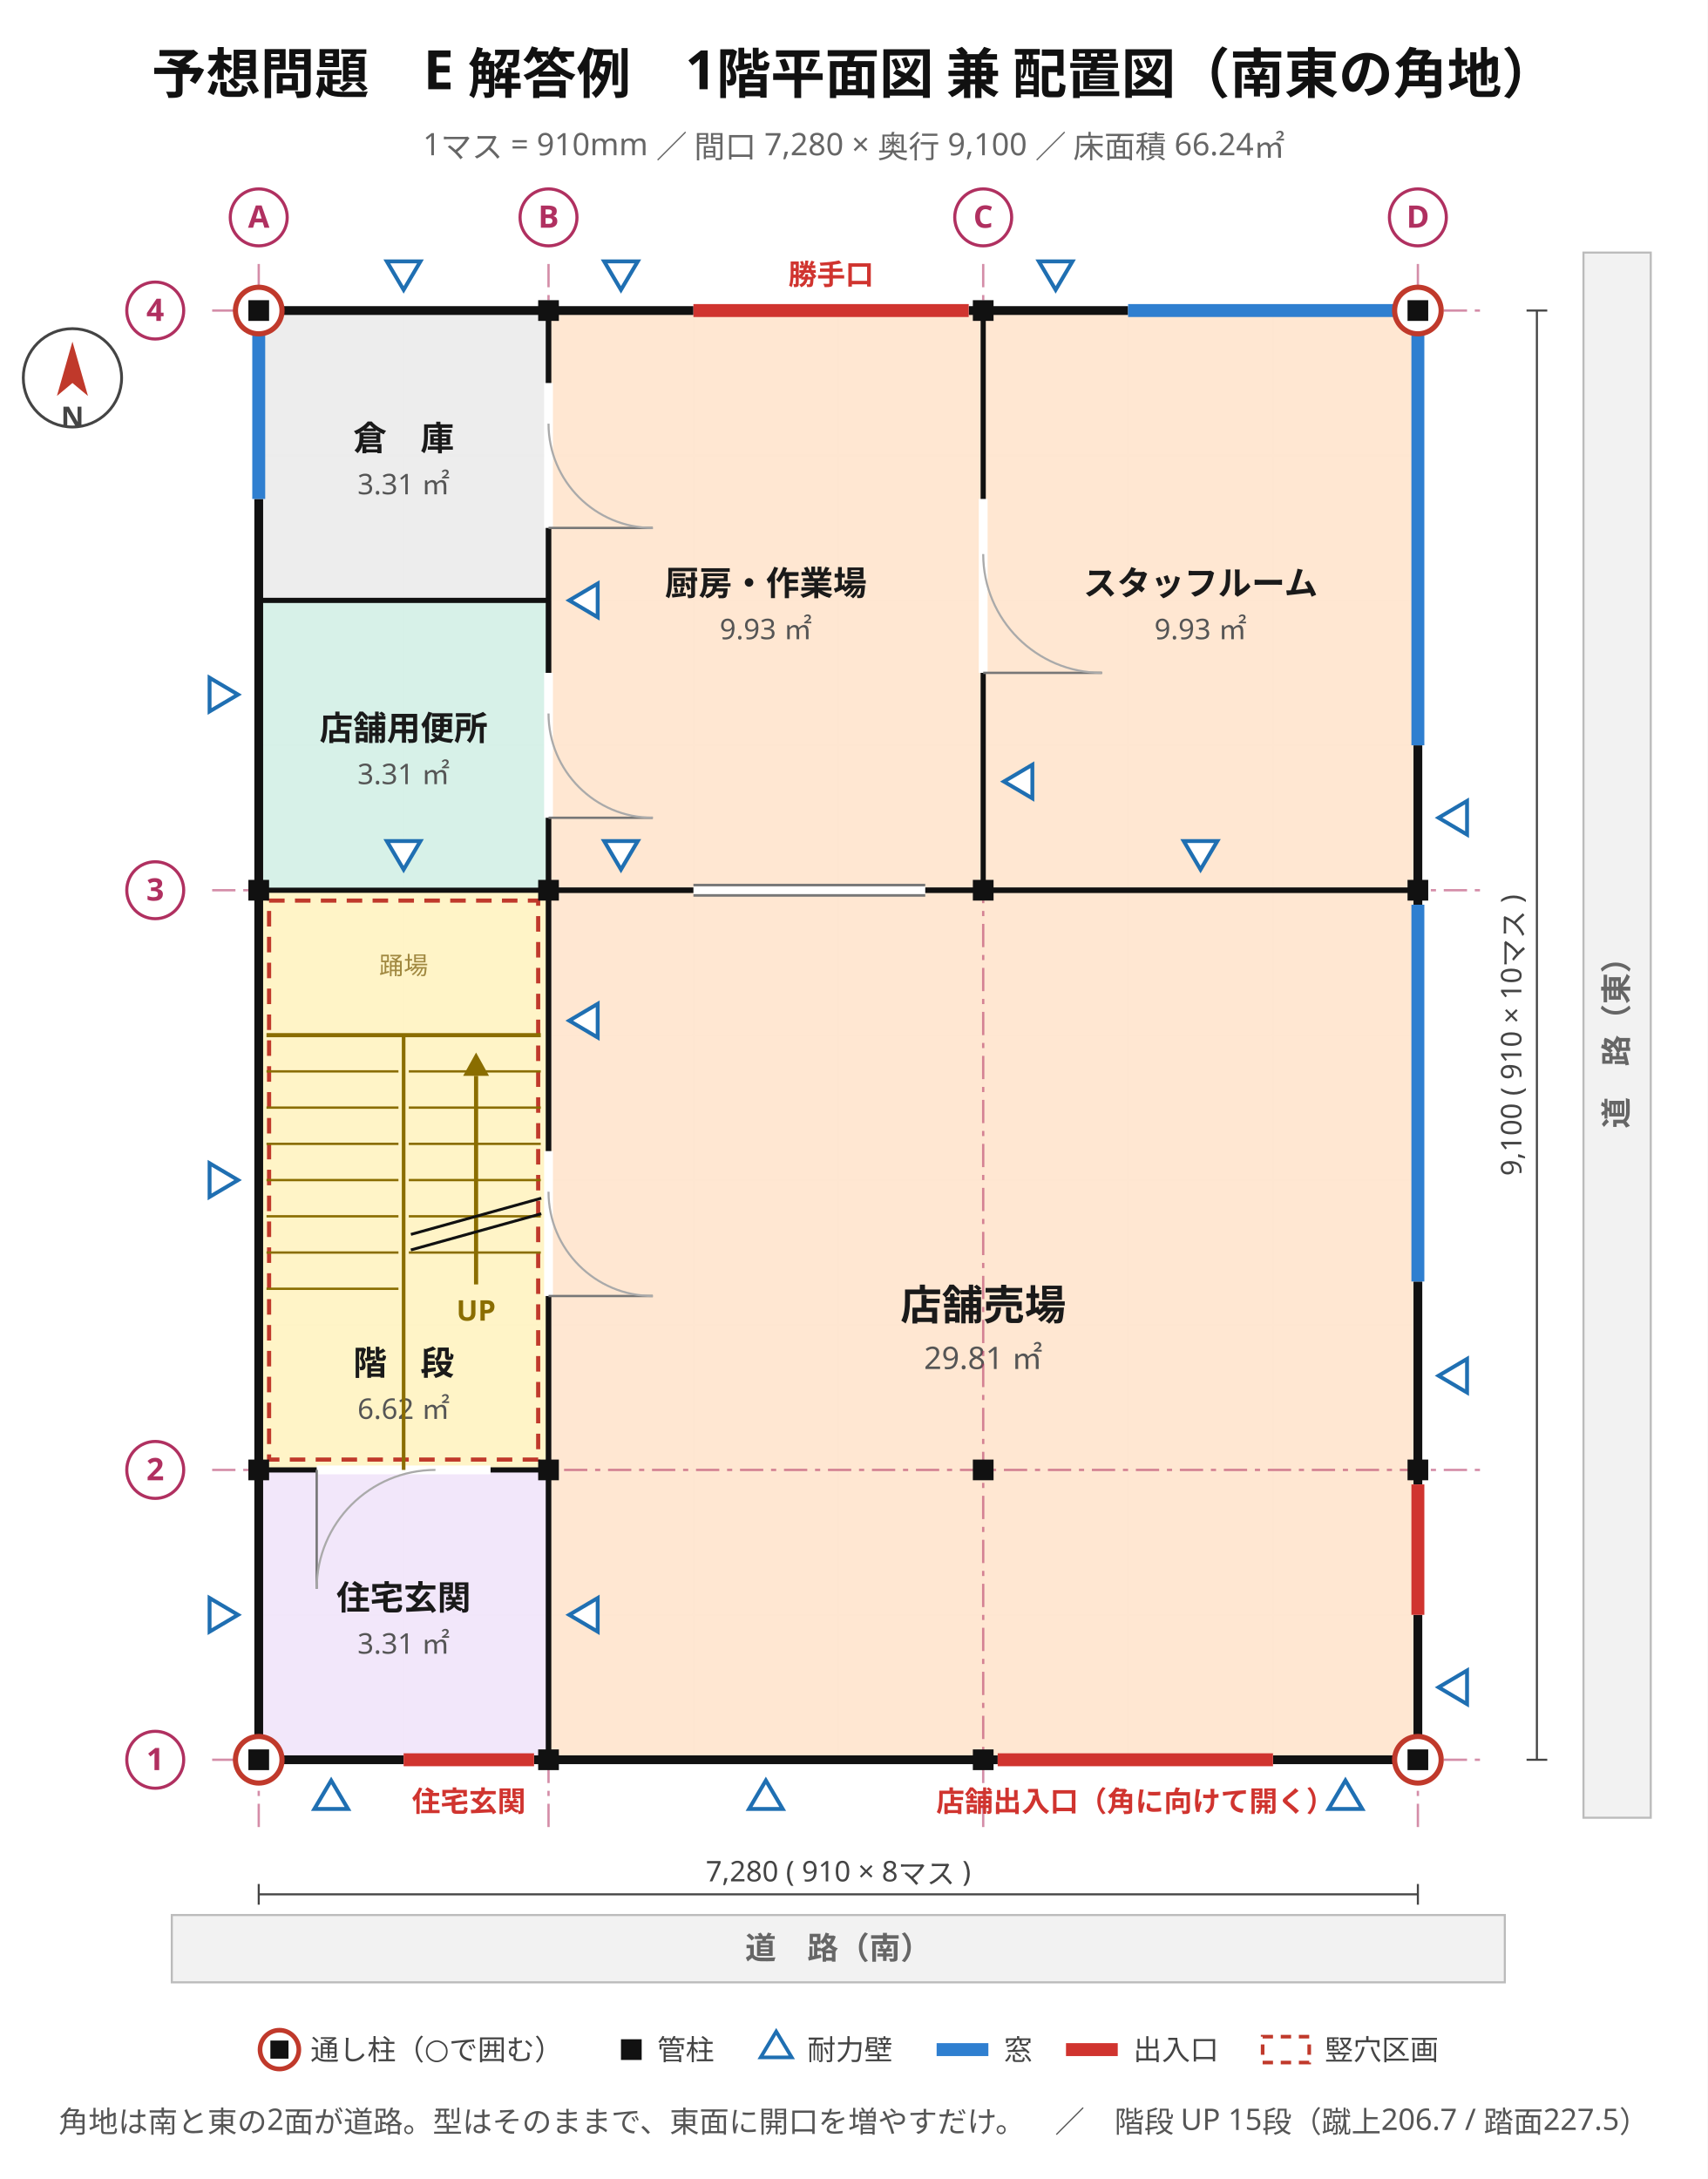
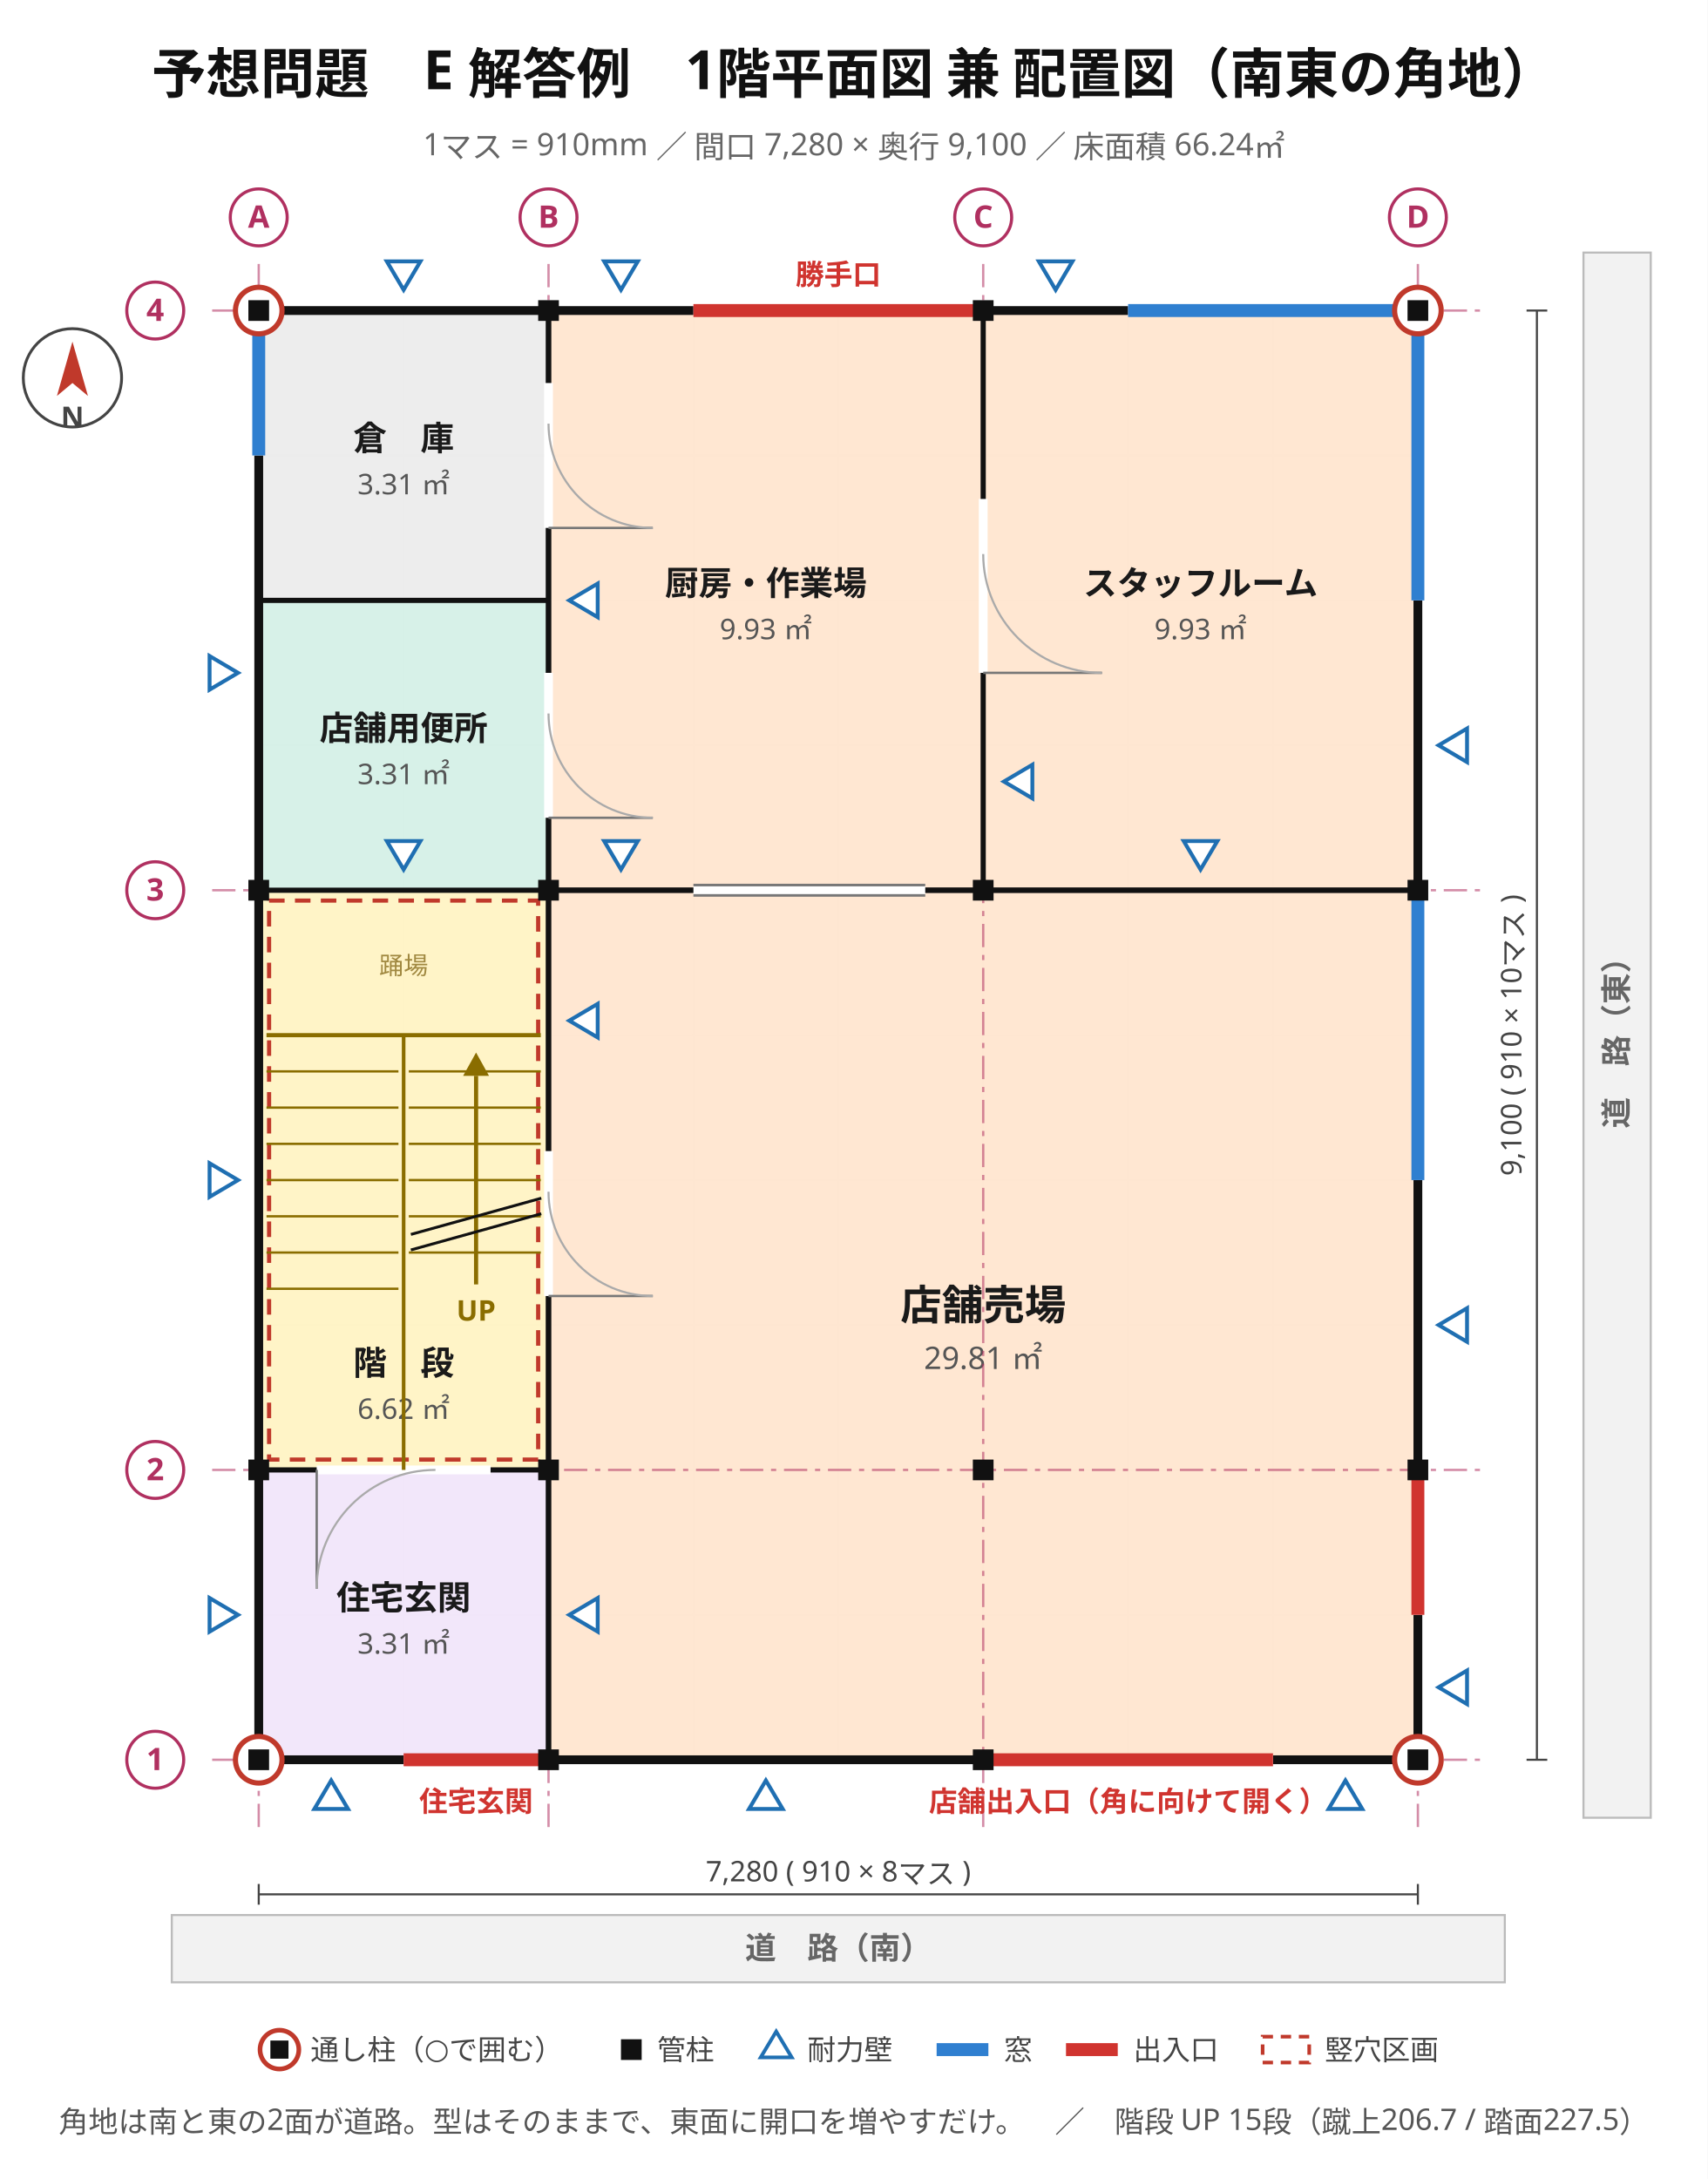
<svg xmlns="http://www.w3.org/2000/svg" viewBox="0 0 660 842" width="660" height="842" font-family="'Hiragino Sans','Hiragino Kaku Gothic ProN','Noto Sans JP','Yu Gothic',Meiryo,'IPAGothic',sans-serif">
  <rect width="660" height="842" fill="#ffffff" />
  <text x="330" y="36" font-size="21" text-anchor="middle" fill="#111" font-weight="700" font-family="'Hiragino Sans','Hiragino Kaku Gothic ProN','Noto Sans JP','Yu Gothic',Meiryo,'IPAGothic',sans-serif">予想問題　E 解答例　1階平面図 兼 配置図（南東の角地）</text>
  <text x="330" y="60" font-size="12" text-anchor="middle" fill="#666" font-weight="400" font-family="'Hiragino Sans','Hiragino Kaku Gothic ProN','Noto Sans JP','Yu Gothic',Meiryo,'IPAGothic',sans-serif">1マス = 910mm ／ 間口 7,280 × 奥行 9,100 ／ 床面積 66.24㎡</text>
  <line x1="100" y1="120" x2="100" y2="680" stroke="#e8e8e8" stroke-width="0.7" />
  <line x1="156" y1="120" x2="156" y2="680" stroke="#e8e8e8" stroke-width="0.7" />
  <line x1="212" y1="120" x2="212" y2="680" stroke="#e8e8e8" stroke-width="0.7" />
  <line x1="268" y1="120" x2="268" y2="680" stroke="#e8e8e8" stroke-width="0.7" />
  <line x1="324" y1="120" x2="324" y2="680" stroke="#e8e8e8" stroke-width="0.7" />
  <line x1="380" y1="120" x2="380" y2="680" stroke="#e8e8e8" stroke-width="0.7" />
  <line x1="436" y1="120" x2="436" y2="680" stroke="#e8e8e8" stroke-width="0.7" />
  <line x1="492" y1="120" x2="492" y2="680" stroke="#e8e8e8" stroke-width="0.7" />
  <line x1="548" y1="120" x2="548" y2="680" stroke="#e8e8e8" stroke-width="0.7" />
  <line x1="100" y1="680" x2="548" y2="680" stroke="#e8e8e8" stroke-width="0.7" />
  <line x1="100" y1="624" x2="548" y2="624" stroke="#e8e8e8" stroke-width="0.7" />
  <line x1="100" y1="568" x2="548" y2="568" stroke="#e8e8e8" stroke-width="0.7" />
  <line x1="100" y1="512" x2="548" y2="512" stroke="#e8e8e8" stroke-width="0.7" />
  <line x1="100" y1="456" x2="548" y2="456" stroke="#e8e8e8" stroke-width="0.7" />
  <line x1="100" y1="400" x2="548" y2="400" stroke="#e8e8e8" stroke-width="0.7" />
  <line x1="100" y1="344" x2="548" y2="344" stroke="#e8e8e8" stroke-width="0.7" />
  <line x1="100" y1="288" x2="548" y2="288" stroke="#e8e8e8" stroke-width="0.7" />
  <line x1="100" y1="232" x2="548" y2="232" stroke="#e8e8e8" stroke-width="0.7" />
  <line x1="100" y1="176" x2="548" y2="176" stroke="#e8e8e8" stroke-width="0.7" />
  <line x1="100" y1="120" x2="548" y2="120" stroke="#e8e8e8" stroke-width="0.7" />
  <rect x="100" y="568" width="112" height="112" fill="#f1e6fa" stroke="#8b62b5" stroke-width="1.2" opacity="0.95" />
  <text x="156" y="622" font-size="13" text-anchor="middle" fill="#1a1a1a" font-weight="700" font-family="'Hiragino Sans','Hiragino Kaku Gothic ProN','Noto Sans JP','Yu Gothic',Meiryo,'IPAGothic',sans-serif">住宅玄関</text>
  <text x="156" y="639" font-size="11" text-anchor="middle" fill="#555" font-weight="400" font-family="'Hiragino Sans','Hiragino Kaku Gothic ProN','Noto Sans JP','Yu Gothic',Meiryo,'IPAGothic',sans-serif">3.31 ㎡</text>
  <rect x="100" y="344" width="112" height="224" fill="#fff3c4" stroke="#bb9508" stroke-width="1.2" opacity="0.95" />
  <text x="156" y="531.28" font-size="13" text-anchor="middle" fill="#1a1a1a" font-weight="700" font-family="'Hiragino Sans','Hiragino Kaku Gothic ProN','Noto Sans JP','Yu Gothic',Meiryo,'IPAGothic',sans-serif">階　段</text>
  <text x="156" y="548.28" font-size="11" text-anchor="middle" fill="#555" font-weight="400" font-family="'Hiragino Sans','Hiragino Kaku Gothic ProN','Noto Sans JP','Yu Gothic',Meiryo,'IPAGothic',sans-serif">6.62 ㎡</text>
  <rect x="100" y="232" width="112" height="112" fill="#d5f0e7" stroke="#2f9077" stroke-width="1.2" opacity="0.95" />
  <text x="156" y="286" font-size="13" text-anchor="middle" fill="#1a1a1a" font-weight="700" font-family="'Hiragino Sans','Hiragino Kaku Gothic ProN','Noto Sans JP','Yu Gothic',Meiryo,'IPAGothic',sans-serif">店舗用便所</text>
  <text x="156" y="303" font-size="11" text-anchor="middle" fill="#555" font-weight="400" font-family="'Hiragino Sans','Hiragino Kaku Gothic ProN','Noto Sans JP','Yu Gothic',Meiryo,'IPAGothic',sans-serif">3.31 ㎡</text>
  <rect x="100" y="120" width="112" height="112" fill="#ececec" stroke="#8a8a8a" stroke-width="1.2" opacity="0.95" />
  <text x="156" y="174" font-size="13" text-anchor="middle" fill="#1a1a1a" font-weight="700" font-family="'Hiragino Sans','Hiragino Kaku Gothic ProN','Noto Sans JP','Yu Gothic',Meiryo,'IPAGothic',sans-serif">倉　庫</text>
  <text x="156" y="191" font-size="11" text-anchor="middle" fill="#555" font-weight="400" font-family="'Hiragino Sans','Hiragino Kaku Gothic ProN','Noto Sans JP','Yu Gothic',Meiryo,'IPAGothic',sans-serif">3.31 ㎡</text>
  <rect x="212" y="344" width="336" height="336" fill="#ffe6d0" stroke="#c9762f" stroke-width="1.2" opacity="0.95" />
  <text x="380" y="510" font-size="16" text-anchor="middle" fill="#1a1a1a" font-weight="700" font-family="'Hiragino Sans','Hiragino Kaku Gothic ProN','Noto Sans JP','Yu Gothic',Meiryo,'IPAGothic',sans-serif">店舗売場</text>
  <text x="380" y="529" font-size="12" text-anchor="middle" fill="#555" font-weight="400" font-family="'Hiragino Sans','Hiragino Kaku Gothic ProN','Noto Sans JP','Yu Gothic',Meiryo,'IPAGothic',sans-serif">29.81 ㎡</text>
  <rect x="212" y="120" width="168" height="224" fill="#ffe6d0" stroke="#c9762f" stroke-width="1.2" opacity="0.95" />
  <text x="296" y="230" font-size="13" text-anchor="middle" fill="#1a1a1a" font-weight="700" font-family="'Hiragino Sans','Hiragino Kaku Gothic ProN','Noto Sans JP','Yu Gothic',Meiryo,'IPAGothic',sans-serif">厨房・作業場</text>
  <text x="296" y="247" font-size="11" text-anchor="middle" fill="#555" font-weight="400" font-family="'Hiragino Sans','Hiragino Kaku Gothic ProN','Noto Sans JP','Yu Gothic',Meiryo,'IPAGothic',sans-serif">9.93 ㎡</text>
  <rect x="380" y="120" width="168" height="224" fill="#ffe6d0" stroke="#c9762f" stroke-width="1.2" opacity="0.95" />
  <text x="464" y="230" font-size="13" text-anchor="middle" fill="#1a1a1a" font-weight="700" font-family="'Hiragino Sans','Hiragino Kaku Gothic ProN','Noto Sans JP','Yu Gothic',Meiryo,'IPAGothic',sans-serif">スタッフルーム</text>
  <text x="464" y="247" font-size="11" text-anchor="middle" fill="#555" font-weight="400" font-family="'Hiragino Sans','Hiragino Kaku Gothic ProN','Noto Sans JP','Yu Gothic',Meiryo,'IPAGothic',sans-serif">9.93 ㎡</text>
  <line x1="100" y1="102" x2="100" y2="706" stroke="#b03060" stroke-width="0.9" stroke-dasharray="9 3 2 3" opacity="0.55" />
  <line x1="212" y1="102" x2="212" y2="706" stroke="#b03060" stroke-width="0.9" stroke-dasharray="9 3 2 3" opacity="0.55" />
  <line x1="380" y1="102" x2="380" y2="706" stroke="#b03060" stroke-width="0.9" stroke-dasharray="9 3 2 3" opacity="0.55" />
  <line x1="548" y1="102" x2="548" y2="706" stroke="#b03060" stroke-width="0.9" stroke-dasharray="9 3 2 3" opacity="0.55" />
  <line x1="82" y1="680" x2="574" y2="680" stroke="#b03060" stroke-width="0.9" stroke-dasharray="9 3 2 3" opacity="0.55" />
  <line x1="82" y1="568" x2="574" y2="568" stroke="#b03060" stroke-width="0.9" stroke-dasharray="9 3 2 3" opacity="0.55" />
  <line x1="82" y1="344" x2="574" y2="344" stroke="#b03060" stroke-width="0.9" stroke-dasharray="9 3 2 3" opacity="0.55" />
  <line x1="82" y1="120" x2="574" y2="120" stroke="#b03060" stroke-width="0.9" stroke-dasharray="9 3 2 3" opacity="0.55" />
  <rect x="100" y="120" width="448" height="560" stroke="#111" stroke-width="3.4" fill="none" />
-   <line x1="385.6" y1="680" x2="492" y2="680" stroke="#ffffff" stroke-width="4.2" />
-   <line x1="385.6" y1="680" x2="492" y2="680" stroke="#d0342f" stroke-width="5.0" />
-   <text x="438.8" y="700" font-size="11" text-anchor="middle" fill="#d0342f" font-weight="700" font-family="'Hiragino Sans','Hiragino Kaku Gothic ProN','Noto Sans JP','Yu Gothic',Meiryo,'IPAGothic',sans-serif">店舗出入口（角に向けて開く）</text>
-   <line x1="156" y1="680" x2="206.4" y2="680" stroke="#ffffff" stroke-width="4.2" />
-   <line x1="156" y1="680" x2="206.4" y2="680" stroke="#d0342f" stroke-width="5.0" />
-   <text x="181.2" y="700" font-size="11" text-anchor="middle" fill="#d0342f" font-weight="700" font-family="'Hiragino Sans','Hiragino Kaku Gothic ProN','Noto Sans JP','Yu Gothic',Meiryo,'IPAGothic',sans-serif">住宅玄関</text>
-   <line x1="548" y1="624" x2="548" y2="573.6" stroke="#ffffff" stroke-width="4.2" />
-   <line x1="548" y1="624" x2="548" y2="573.6" stroke="#d0342f" stroke-width="5.0" />
-   <line x1="548" y1="495.2" x2="548" y2="349.6" stroke="#ffffff" stroke-width="4.2" />
-   <line x1="548" y1="495.2" x2="548" y2="349.6" stroke="#2f7fd0" stroke-width="5.0" />
-   <line x1="548" y1="288" x2="548" y2="125.6" stroke="#ffffff" stroke-width="4.2" />
-   <line x1="548" y1="288" x2="548" y2="125.6" stroke="#2f7fd0" stroke-width="5.0" />
-   <line x1="268" y1="120" x2="374.4" y2="120" stroke="#ffffff" stroke-width="4.2" />
-   <line x1="268" y1="120" x2="374.4" y2="120" stroke="#d0342f" stroke-width="5.0" />
-   <text x="321.2" y="110" font-size="11" text-anchor="middle" fill="#d0342f" font-weight="700" font-family="'Hiragino Sans','Hiragino Kaku Gothic ProN','Noto Sans JP','Yu Gothic',Meiryo,'IPAGothic',sans-serif">勝手口</text>
-   <line x1="436" y1="120" x2="542.4" y2="120" stroke="#ffffff" stroke-width="4.2" />
-   <line x1="436" y1="120" x2="542.4" y2="120" stroke="#2f7fd0" stroke-width="5.0" />
-   <line x1="100" y1="192.8" x2="100" y2="125.6" stroke="#ffffff" stroke-width="4.2" />
-   <line x1="100" y1="192.8" x2="100" y2="125.6" stroke="#2f7fd0" stroke-width="5.0" />
+   <line x1="380" y1="680" x2="492" y2="680" stroke="#ffffff" stroke-width="4.2" />
+   <line x1="380" y1="680" x2="492" y2="680" stroke="#d0342f" stroke-width="5.0" />
+   <text x="436" y="700" font-size="11" text-anchor="middle" fill="#d0342f" font-weight="700" font-family="'Hiragino Sans','Hiragino Kaku Gothic ProN','Noto Sans JP','Yu Gothic',Meiryo,'IPAGothic',sans-serif">店舗出入口（角に向けて開く）</text>
+   <line x1="156" y1="680" x2="212" y2="680" stroke="#ffffff" stroke-width="4.2" />
+   <line x1="156" y1="680" x2="212" y2="680" stroke="#d0342f" stroke-width="5.0" />
+   <text x="184" y="700" font-size="11" text-anchor="middle" fill="#d0342f" font-weight="700" font-family="'Hiragino Sans','Hiragino Kaku Gothic ProN','Noto Sans JP','Yu Gothic',Meiryo,'IPAGothic',sans-serif">住宅玄関</text>
+   <line x1="548" y1="624" x2="548" y2="568" stroke="#ffffff" stroke-width="4.2" />
+   <line x1="548" y1="624" x2="548" y2="568" stroke="#d0342f" stroke-width="5.0" />
+   <line x1="548" y1="456" x2="548" y2="344" stroke="#ffffff" stroke-width="4.2" />
+   <line x1="548" y1="456" x2="548" y2="344" stroke="#2f7fd0" stroke-width="5.0" />
+   <line x1="548" y1="232" x2="548" y2="120" stroke="#ffffff" stroke-width="4.2" />
+   <line x1="548" y1="232" x2="548" y2="120" stroke="#2f7fd0" stroke-width="5.0" />
+   <line x1="268" y1="120" x2="380" y2="120" stroke="#ffffff" stroke-width="4.2" />
+   <line x1="268" y1="120" x2="380" y2="120" stroke="#d0342f" stroke-width="5.0" />
+   <text x="324" y="110" font-size="11" text-anchor="middle" fill="#d0342f" font-weight="700" font-family="'Hiragino Sans','Hiragino Kaku Gothic ProN','Noto Sans JP','Yu Gothic',Meiryo,'IPAGothic',sans-serif">勝手口</text>
+   <line x1="436" y1="120" x2="548" y2="120" stroke="#ffffff" stroke-width="4.2" />
+   <line x1="436" y1="120" x2="548" y2="120" stroke="#2f7fd0" stroke-width="5.0" />
+   <line x1="100" y1="176" x2="100" y2="120" stroke="#ffffff" stroke-width="4.2" />
+   <line x1="100" y1="176" x2="100" y2="120" stroke="#2f7fd0" stroke-width="5.0" />
+   <line x1="212" y1="344" x2="380" y2="344" stroke="#111" stroke-width="2.0" />
+   <line x1="212" y1="344" x2="548" y2="344" stroke="#111" stroke-width="2.0" />
+   <line x1="212" y1="344" x2="212" y2="120" stroke="#111" stroke-width="2.0" />
+   <line x1="212" y1="568" x2="212" y2="344" stroke="#111" stroke-width="2.0" />
+   <line x1="212" y1="232" x2="212" y2="120" stroke="#111" stroke-width="2.0" />
+   <line x1="212" y1="680" x2="212" y2="344" stroke="#111" stroke-width="2.0" />
+   <line x1="380" y1="344" x2="380" y2="120" stroke="#111" stroke-width="2.0" />
+   <line x1="100" y1="568" x2="212" y2="568" stroke="#111" stroke-width="2.0" />
  <line x1="380" y1="344" x2="548" y2="344" stroke="#111" stroke-width="2.0" />
-   <line x1="380" y1="344" x2="380" y2="120" stroke="#111" stroke-width="2.0" />
+   <line x1="100" y1="232" x2="212" y2="232" stroke="#111" stroke-width="2.0" />
+   <line x1="212" y1="680" x2="212" y2="568" stroke="#111" stroke-width="2.0" />
  <line x1="100" y1="344" x2="212" y2="344" stroke="#111" stroke-width="2.0" />
  <line x1="212" y1="344" x2="212" y2="232" stroke="#111" stroke-width="2.0" />
-   <line x1="212" y1="344" x2="212" y2="120" stroke="#111" stroke-width="2.0" />
-   <line x1="212" y1="568" x2="212" y2="344" stroke="#111" stroke-width="2.0" />
-   <line x1="100" y1="232" x2="212" y2="232" stroke="#111" stroke-width="2.0" />
-   <line x1="100" y1="568" x2="212" y2="568" stroke="#111" stroke-width="2.0" />
-   <line x1="212" y1="344" x2="380" y2="344" stroke="#111" stroke-width="2.0" />
-   <line x1="212" y1="344" x2="548" y2="344" stroke="#111" stroke-width="2.0" />
-   <line x1="212" y1="232" x2="212" y2="120" stroke="#111" stroke-width="2.0" />
-   <line x1="212" y1="680" x2="212" y2="344" stroke="#111" stroke-width="2.0" />
-   <line x1="212" y1="680" x2="212" y2="568" stroke="#111" stroke-width="2.0" />
  <line x1="122.4" y1="568" x2="189.6" y2="568" stroke="#ffffff" stroke-width="3.4" />
  <line x1="122.4" y1="568" x2="122.4" y2="613.92" stroke="#777" stroke-width="0.9" />
  <path d="M 122.4 613.9 A 45.9 45.9 0 0 1 168.3 568.0" stroke="#aaa" stroke-width="0.8" fill="none" />
  <line x1="212" y1="500.8" x2="212" y2="444.8" stroke="#ffffff" stroke-width="3.4" />
  <line x1="212" y1="500.8" x2="252.32" y2="500.8" stroke="#777" stroke-width="0.9" />
  <path d="M 252.3 500.8 A 40.3 40.3 0 0 1 212.0 460.5" stroke="#aaa" stroke-width="0.8" fill="none" />
  <line x1="268" y1="344" x2="357.6" y2="344" stroke="#ffffff" stroke-width="3.4" />
  <line x1="268" y1="342" x2="357.6" y2="342" stroke="#777" stroke-width="1.0" />
  <line x1="268" y1="346" x2="357.6" y2="346" stroke="#777" stroke-width="1.0" />
  <line x1="212" y1="316" x2="212" y2="260" stroke="#ffffff" stroke-width="3.4" />
  <line x1="212" y1="316" x2="252.32" y2="316" stroke="#777" stroke-width="0.9" />
  <path d="M 252.3 316.0 A 40.3 40.3 0 0 1 212.0 275.7" stroke="#aaa" stroke-width="0.8" fill="none" />
  <line x1="212" y1="204" x2="212" y2="148" stroke="#ffffff" stroke-width="3.4" />
  <line x1="212" y1="204" x2="252.32" y2="204" stroke="#777" stroke-width="0.9" />
  <path d="M 252.3 204.0 A 40.3 40.3 0 0 1 212.0 163.7" stroke="#aaa" stroke-width="0.8" fill="none" />
  <line x1="380" y1="260" x2="380" y2="192.8" stroke="#ffffff" stroke-width="3.4" />
  <line x1="380" y1="260" x2="425.92" y2="260" stroke="#777" stroke-width="0.9" />
  <path d="M 425.9 260.0 A 45.9 45.9 0 0 1 380.0 214.1" stroke="#aaa" stroke-width="0.8" fill="none" />
  <rect x="104" y="348" width="104" height="216" fill="none" stroke="#c0392b" stroke-width="1.6" stroke-dasharray="6 4" />
  <line x1="103" y1="400" x2="209" y2="400" stroke="#8a6d00" stroke-width="1.6" />
  <line x1="156" y1="568" x2="156" y2="400" stroke="#8a6d00" stroke-width="1.4" />
  <line x1="158" y1="414" x2="209" y2="414" stroke="#8a6d00" stroke-width="0.9" />
  <line x1="158" y1="428" x2="209" y2="428" stroke="#8a6d00" stroke-width="0.9" />
  <line x1="158" y1="442" x2="209" y2="442" stroke="#8a6d00" stroke-width="0.9" />
  <line x1="158" y1="456" x2="209" y2="456" stroke="#8a6d00" stroke-width="0.9" />
  <line x1="158" y1="470" x2="209" y2="470" stroke="#8a6d00" stroke-width="0.9" />
  <line x1="158" y1="484" x2="209" y2="484" stroke="#8a6d00" stroke-width="0.9" />
  <line x1="103" y1="414" x2="154" y2="414" stroke="#8a6d00" stroke-width="0.9" />
  <line x1="103" y1="428" x2="154" y2="428" stroke="#8a6d00" stroke-width="0.9" />
  <line x1="103" y1="442" x2="154" y2="442" stroke="#8a6d00" stroke-width="0.9" />
  <line x1="103" y1="456" x2="154" y2="456" stroke="#8a6d00" stroke-width="0.9" />
  <line x1="103" y1="470" x2="154" y2="470" stroke="#8a6d00" stroke-width="0.9" />
  <line x1="103" y1="484" x2="154" y2="484" stroke="#8a6d00" stroke-width="0.9" />
  <line x1="103" y1="498" x2="154" y2="498" stroke="#8a6d00" stroke-width="0.9" />
  <line x1="184" y1="496.32" x2="184" y2="415.72" stroke="#8a6d00" stroke-width="1.6" />
  <polygon points="184,406.72 179,415.72 189,415.72" fill="#8a6d00" />
  <text x="184" y="510.32" font-size="11" text-anchor="middle" fill="#8a6d00" font-weight="700" font-family="'Hiragino Sans','Hiragino Kaku Gothic ProN','Noto Sans JP','Yu Gothic',Meiryo,'IPAGothic',sans-serif">UP</text>
  <line x1="158.8" y1="477" x2="209.2" y2="463" stroke="#111" stroke-width="1.1" />
  <line x1="158.8" y1="483" x2="209.2" y2="469" stroke="#111" stroke-width="1.1" />
  <text x="156" y="376.48" font-size="9.5" text-anchor="middle" fill="#a08840" font-weight="400" font-family="'Hiragino Sans','Hiragino Kaku Gothic ProN','Noto Sans JP','Yu Gothic',Meiryo,'IPAGothic',sans-serif">踊場</text>
  <polygon points="92,624 81,617.5 81,630.5" fill="#ffffff" stroke="#1f6fb2" stroke-width="1.5" />
  <polygon points="92,456 81,449.5 81,462.5" fill="#ffffff" stroke="#1f6fb2" stroke-width="1.5" />
-   <polygon points="92,268.4 81,261.9 81,274.9" fill="#ffffff" stroke="#1f6fb2" stroke-width="1.5" />
+   <polygon points="92,260 81,253.5 81,266.5" fill="#ffffff" stroke="#1f6fb2" stroke-width="1.5" />
  <polygon points="220,624 231,617.5 231,630.5" fill="#ffffff" stroke="#1f6fb2" stroke-width="1.5" />
  <polygon points="220,394.4 231,387.9 231,400.9" fill="#ffffff" stroke="#1f6fb2" stroke-width="1.5" />
  <polygon points="220,232 231,225.5 231,238.5" fill="#ffffff" stroke="#1f6fb2" stroke-width="1.5" />
  <polygon points="388,302 399,295.5 399,308.5" fill="#ffffff" stroke="#1f6fb2" stroke-width="1.5" />
  <polygon points="556,652 567,645.5 567,658.5" fill="#ffffff" stroke="#1f6fb2" stroke-width="1.5" />
-   <polygon points="556,531.6 567,525.1 567,538.1" fill="#ffffff" stroke="#1f6fb2" stroke-width="1.5" />
-   <polygon points="556,316 567,309.5 567,322.5" fill="#ffffff" stroke="#1f6fb2" stroke-width="1.5" />
+   <polygon points="556,512 567,505.5 567,518.5" fill="#ffffff" stroke="#1f6fb2" stroke-width="1.5" />
+   <polygon points="556,288 567,281.5 567,294.5" fill="#ffffff" stroke="#1f6fb2" stroke-width="1.5" />
  <polygon points="128,688 121.5,699 134.5,699" fill="#ffffff" stroke="#1f6fb2" stroke-width="1.5" />
  <polygon points="296,688 289.5,699 302.5,699" fill="#ffffff" stroke="#1f6fb2" stroke-width="1.5" />
  <polygon points="520,688 513.5,699 526.5,699" fill="#ffffff" stroke="#1f6fb2" stroke-width="1.5" />
  <polygon points="156,336 149.5,325 162.5,325" fill="#ffffff" stroke="#1f6fb2" stroke-width="1.5" />
  <polygon points="240,336 233.5,325 246.5,325" fill="#ffffff" stroke="#1f6fb2" stroke-width="1.5" />
  <polygon points="464,336 457.5,325 470.5,325" fill="#ffffff" stroke="#1f6fb2" stroke-width="1.5" />
  <polygon points="156,112 149.5,101 162.5,101" fill="#ffffff" stroke="#1f6fb2" stroke-width="1.5" />
  <polygon points="240,112 233.5,101 246.5,101" fill="#ffffff" stroke="#1f6fb2" stroke-width="1.5" />
  <polygon points="408,112 401.5,101 414.5,101" fill="#ffffff" stroke="#1f6fb2" stroke-width="1.5" />
  <rect x="208" y="676" width="8" height="8" fill="#111" />
  <rect x="376" y="676" width="8" height="8" fill="#111" />
  <rect x="96" y="564" width="8" height="8" fill="#111" />
  <rect x="544" y="564" width="8" height="8" fill="#111" />
  <rect x="96" y="340" width="8" height="8" fill="#111" />
  <rect x="544" y="340" width="8" height="8" fill="#111" />
  <rect x="208" y="116" width="8" height="8" fill="#111" />
  <rect x="376" y="116" width="8" height="8" fill="#111" />
  <rect x="208" y="564" width="8" height="8" fill="#111" />
  <rect x="376" y="564" width="8" height="8" fill="#111" />
  <rect x="208" y="340" width="8" height="8" fill="#111" />
  <rect x="376" y="340" width="8" height="8" fill="#111" />
  <circle cx="100" cy="680" r="9" fill="#ffffff" stroke="#c0392b" stroke-width="2.0" />
  <rect x="96" y="676" width="8" height="8" fill="#111" />
  <circle cx="548" cy="680" r="9" fill="#ffffff" stroke="#c0392b" stroke-width="2.0" />
  <rect x="544" y="676" width="8" height="8" fill="#111" />
  <circle cx="100" cy="120" r="9" fill="#ffffff" stroke="#c0392b" stroke-width="2.0" />
  <rect x="96" y="116" width="8" height="8" fill="#111" />
  <circle cx="548" cy="120" r="9" fill="#ffffff" stroke="#c0392b" stroke-width="2.0" />
  <rect x="544" y="116" width="8" height="8" fill="#111" />
  <circle cx="100" cy="84" r="11" fill="#ffffff" stroke="#b03060" stroke-width="1.2" />
  <text x="100" y="88" font-size="12" text-anchor="middle" fill="#b03060" font-weight="700" font-family="'Hiragino Sans','Hiragino Kaku Gothic ProN','Noto Sans JP','Yu Gothic',Meiryo,'IPAGothic',sans-serif">A</text>
  <circle cx="212" cy="84" r="11" fill="#ffffff" stroke="#b03060" stroke-width="1.2" />
  <text x="212" y="88" font-size="12" text-anchor="middle" fill="#b03060" font-weight="700" font-family="'Hiragino Sans','Hiragino Kaku Gothic ProN','Noto Sans JP','Yu Gothic',Meiryo,'IPAGothic',sans-serif">B</text>
  <circle cx="380" cy="84" r="11" fill="#ffffff" stroke="#b03060" stroke-width="1.2" />
  <text x="380" y="88" font-size="12" text-anchor="middle" fill="#b03060" font-weight="700" font-family="'Hiragino Sans','Hiragino Kaku Gothic ProN','Noto Sans JP','Yu Gothic',Meiryo,'IPAGothic',sans-serif">C</text>
  <circle cx="548" cy="84" r="11" fill="#ffffff" stroke="#b03060" stroke-width="1.2" />
  <text x="548" y="88" font-size="12" text-anchor="middle" fill="#b03060" font-weight="700" font-family="'Hiragino Sans','Hiragino Kaku Gothic ProN','Noto Sans JP','Yu Gothic',Meiryo,'IPAGothic',sans-serif">D</text>
  <circle cx="60" cy="680" r="11" fill="#ffffff" stroke="#b03060" stroke-width="1.2" />
  <text x="60" y="684" font-size="12" text-anchor="middle" fill="#b03060" font-weight="700" font-family="'Hiragino Sans','Hiragino Kaku Gothic ProN','Noto Sans JP','Yu Gothic',Meiryo,'IPAGothic',sans-serif">1</text>
  <circle cx="60" cy="568" r="11" fill="#ffffff" stroke="#b03060" stroke-width="1.2" />
  <text x="60" y="572" font-size="12" text-anchor="middle" fill="#b03060" font-weight="700" font-family="'Hiragino Sans','Hiragino Kaku Gothic ProN','Noto Sans JP','Yu Gothic',Meiryo,'IPAGothic',sans-serif">2</text>
  <circle cx="60" cy="344" r="11" fill="#ffffff" stroke="#b03060" stroke-width="1.2" />
  <text x="60" y="348" font-size="12" text-anchor="middle" fill="#b03060" font-weight="700" font-family="'Hiragino Sans','Hiragino Kaku Gothic ProN','Noto Sans JP','Yu Gothic',Meiryo,'IPAGothic',sans-serif">3</text>
  <circle cx="60" cy="120" r="11" fill="#ffffff" stroke="#b03060" stroke-width="1.2" />
  <text x="60" y="124" font-size="12" text-anchor="middle" fill="#b03060" font-weight="700" font-family="'Hiragino Sans','Hiragino Kaku Gothic ProN','Noto Sans JP','Yu Gothic',Meiryo,'IPAGothic',sans-serif">4</text>
  <line x1="100" y1="732" x2="548" y2="732" stroke="#444" stroke-width="0.8" />
  <line x1="100" y1="728" x2="100" y2="736" stroke="#444" stroke-width="0.8" />
  <line x1="548" y1="728" x2="548" y2="736" stroke="#444" stroke-width="0.8" />
  <text x="324" y="727" font-size="11" text-anchor="middle" fill="#444" font-weight="400" font-family="'Hiragino Sans','Hiragino Kaku Gothic ProN','Noto Sans JP','Yu Gothic',Meiryo,'IPAGothic',sans-serif">7,280  ( 910 × 8マス )</text>
  <line x1="594" y1="680" x2="594" y2="120" stroke="#444" stroke-width="0.8" />
  <line x1="590" y1="680" x2="598" y2="680" stroke="#444" stroke-width="0.8" />
  <line x1="590" y1="120" x2="598" y2="120" stroke="#444" stroke-width="0.8" />
  <g transform="translate(588,400) rotate(-90)">
    <text x="0" y="0" font-size="11" text-anchor="middle" fill="#444" font-weight="400" font-family="'Hiragino Sans','Hiragino Kaku Gothic ProN','Noto Sans JP','Yu Gothic',Meiryo,'IPAGothic',sans-serif">9,100  ( 910 × 10マス )</text>
  </g>
  <circle cx="28" cy="146" r="19" fill="#ffffff" stroke="#444" stroke-width="1.1" />
  <polygon points="28,132 22,153 28,148 34,153" fill="#c0392b" />
  <text x="28" y="165" font-size="11" text-anchor="middle" fill="#444" font-weight="700" font-family="'Hiragino Sans','Hiragino Kaku Gothic ProN','Noto Sans JP','Yu Gothic',Meiryo,'IPAGothic',sans-serif">N</text>
  <rect x="66.4" y="740" width="515.2" height="26" fill="#f2f2f2" stroke="#bbb" stroke-width="0.8" />
  <text x="324" y="757" font-size="12" text-anchor="middle" fill="#666" font-weight="700" font-family="'Hiragino Sans','Hiragino Kaku Gothic ProN','Noto Sans JP','Yu Gothic',Meiryo,'IPAGothic',sans-serif">道　路（南）</text>
  <rect x="612" y="97.6" width="26" height="604.8" fill="#f2f2f2" stroke="#bbb" stroke-width="0.8" />
  <g transform="translate(629,400) rotate(-90)">
    <text x="0" y="0" font-size="12" text-anchor="middle" fill="#666" font-weight="700" font-family="'Hiragino Sans','Hiragino Kaku Gothic ProN','Noto Sans JP','Yu Gothic',Meiryo,'IPAGothic',sans-serif">道　路（東）</text>
  </g>
  <circle cx="108" cy="792" r="7.5" fill="#ffffff" stroke="#c0392b" stroke-width="1.8" />
  <rect x="104.5" y="788.5" width="7" height="7" fill="#111" />
  <text x="120" y="796" font-size="11" text-anchor="start" fill="#444" font-weight="400" font-family="'Hiragino Sans','Hiragino Kaku Gothic ProN','Noto Sans JP','Yu Gothic',Meiryo,'IPAGothic',sans-serif">通し柱（○で囲む）</text>
  <rect x="240" y="788" width="8" height="8" fill="#111" />
  <text x="254" y="796" font-size="11" text-anchor="start" fill="#444" font-weight="400" font-family="'Hiragino Sans','Hiragino Kaku Gothic ProN','Noto Sans JP','Yu Gothic',Meiryo,'IPAGothic',sans-serif">管柱</text>
  <polygon points="300,785 294,795 306,795" fill="#fff" stroke="#1f6fb2" stroke-width="1.4" />
  <text x="312" y="796" font-size="11" text-anchor="start" fill="#444" font-weight="400" font-family="'Hiragino Sans','Hiragino Kaku Gothic ProN','Noto Sans JP','Yu Gothic',Meiryo,'IPAGothic',sans-serif">耐力壁</text>
  <line x1="362" y1="792" x2="382" y2="792" stroke="#2f7fd0" stroke-width="5" />
  <text x="388" y="796" font-size="11" text-anchor="start" fill="#444" font-weight="400" font-family="'Hiragino Sans','Hiragino Kaku Gothic ProN','Noto Sans JP','Yu Gothic',Meiryo,'IPAGothic',sans-serif">窓</text>
  <line x1="412" y1="792" x2="432" y2="792" stroke="#d0342f" stroke-width="5" />
  <text x="438" y="796" font-size="11" text-anchor="start" fill="#444" font-weight="400" font-family="'Hiragino Sans','Hiragino Kaku Gothic ProN','Noto Sans JP','Yu Gothic',Meiryo,'IPAGothic',sans-serif">出入口</text>
  <rect x="488" y="787" width="18" height="10" fill="none" stroke="#c0392b" stroke-width="1.4" stroke-dasharray="4 3" />
  <text x="512" y="796" font-size="11" text-anchor="start" fill="#444" font-weight="400" font-family="'Hiragino Sans','Hiragino Kaku Gothic ProN','Noto Sans JP','Yu Gothic',Meiryo,'IPAGothic',sans-serif">竪穴区画</text>
  <text x="330" y="824" font-size="11.5" text-anchor="middle" fill="#555" font-weight="400" font-family="'Hiragino Sans','Hiragino Kaku Gothic ProN','Noto Sans JP','Yu Gothic',Meiryo,'IPAGothic',sans-serif">角地は南と東の2面が道路。型はそのままで、東面に開口を増やすだけ。　／　階段 UP 15段（蹴上206.7 / 踏面227.5）</text>
</svg>
